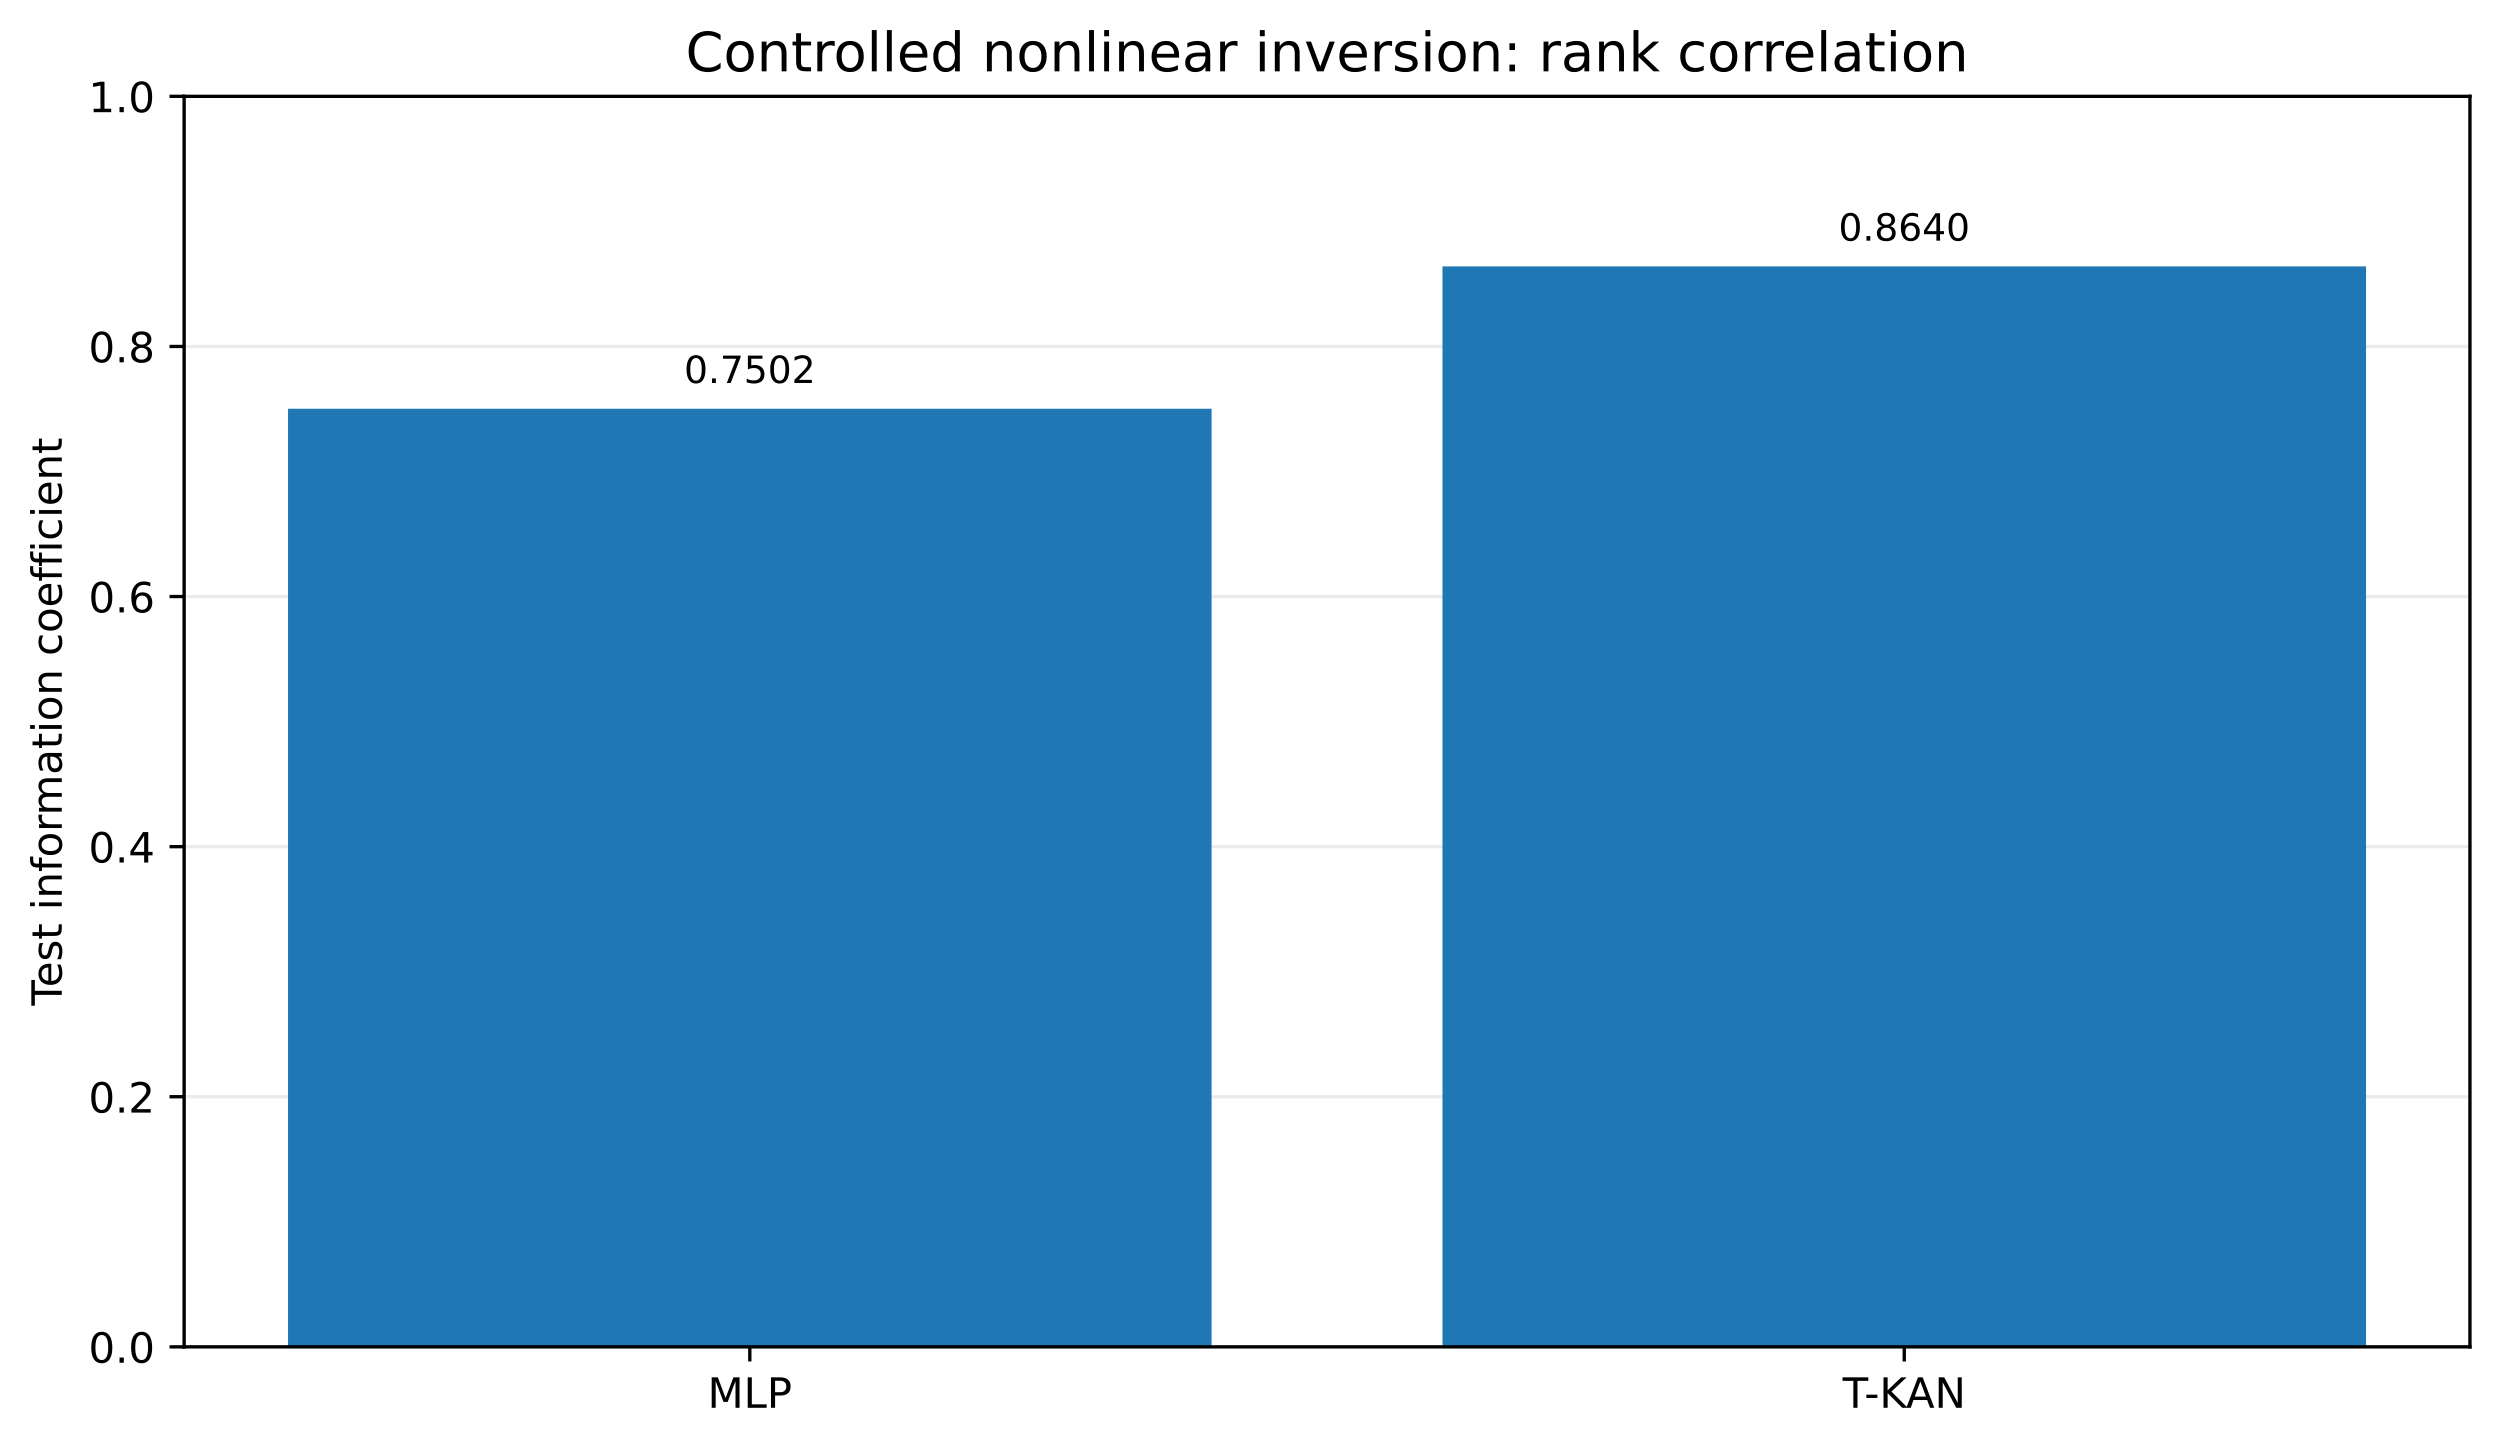
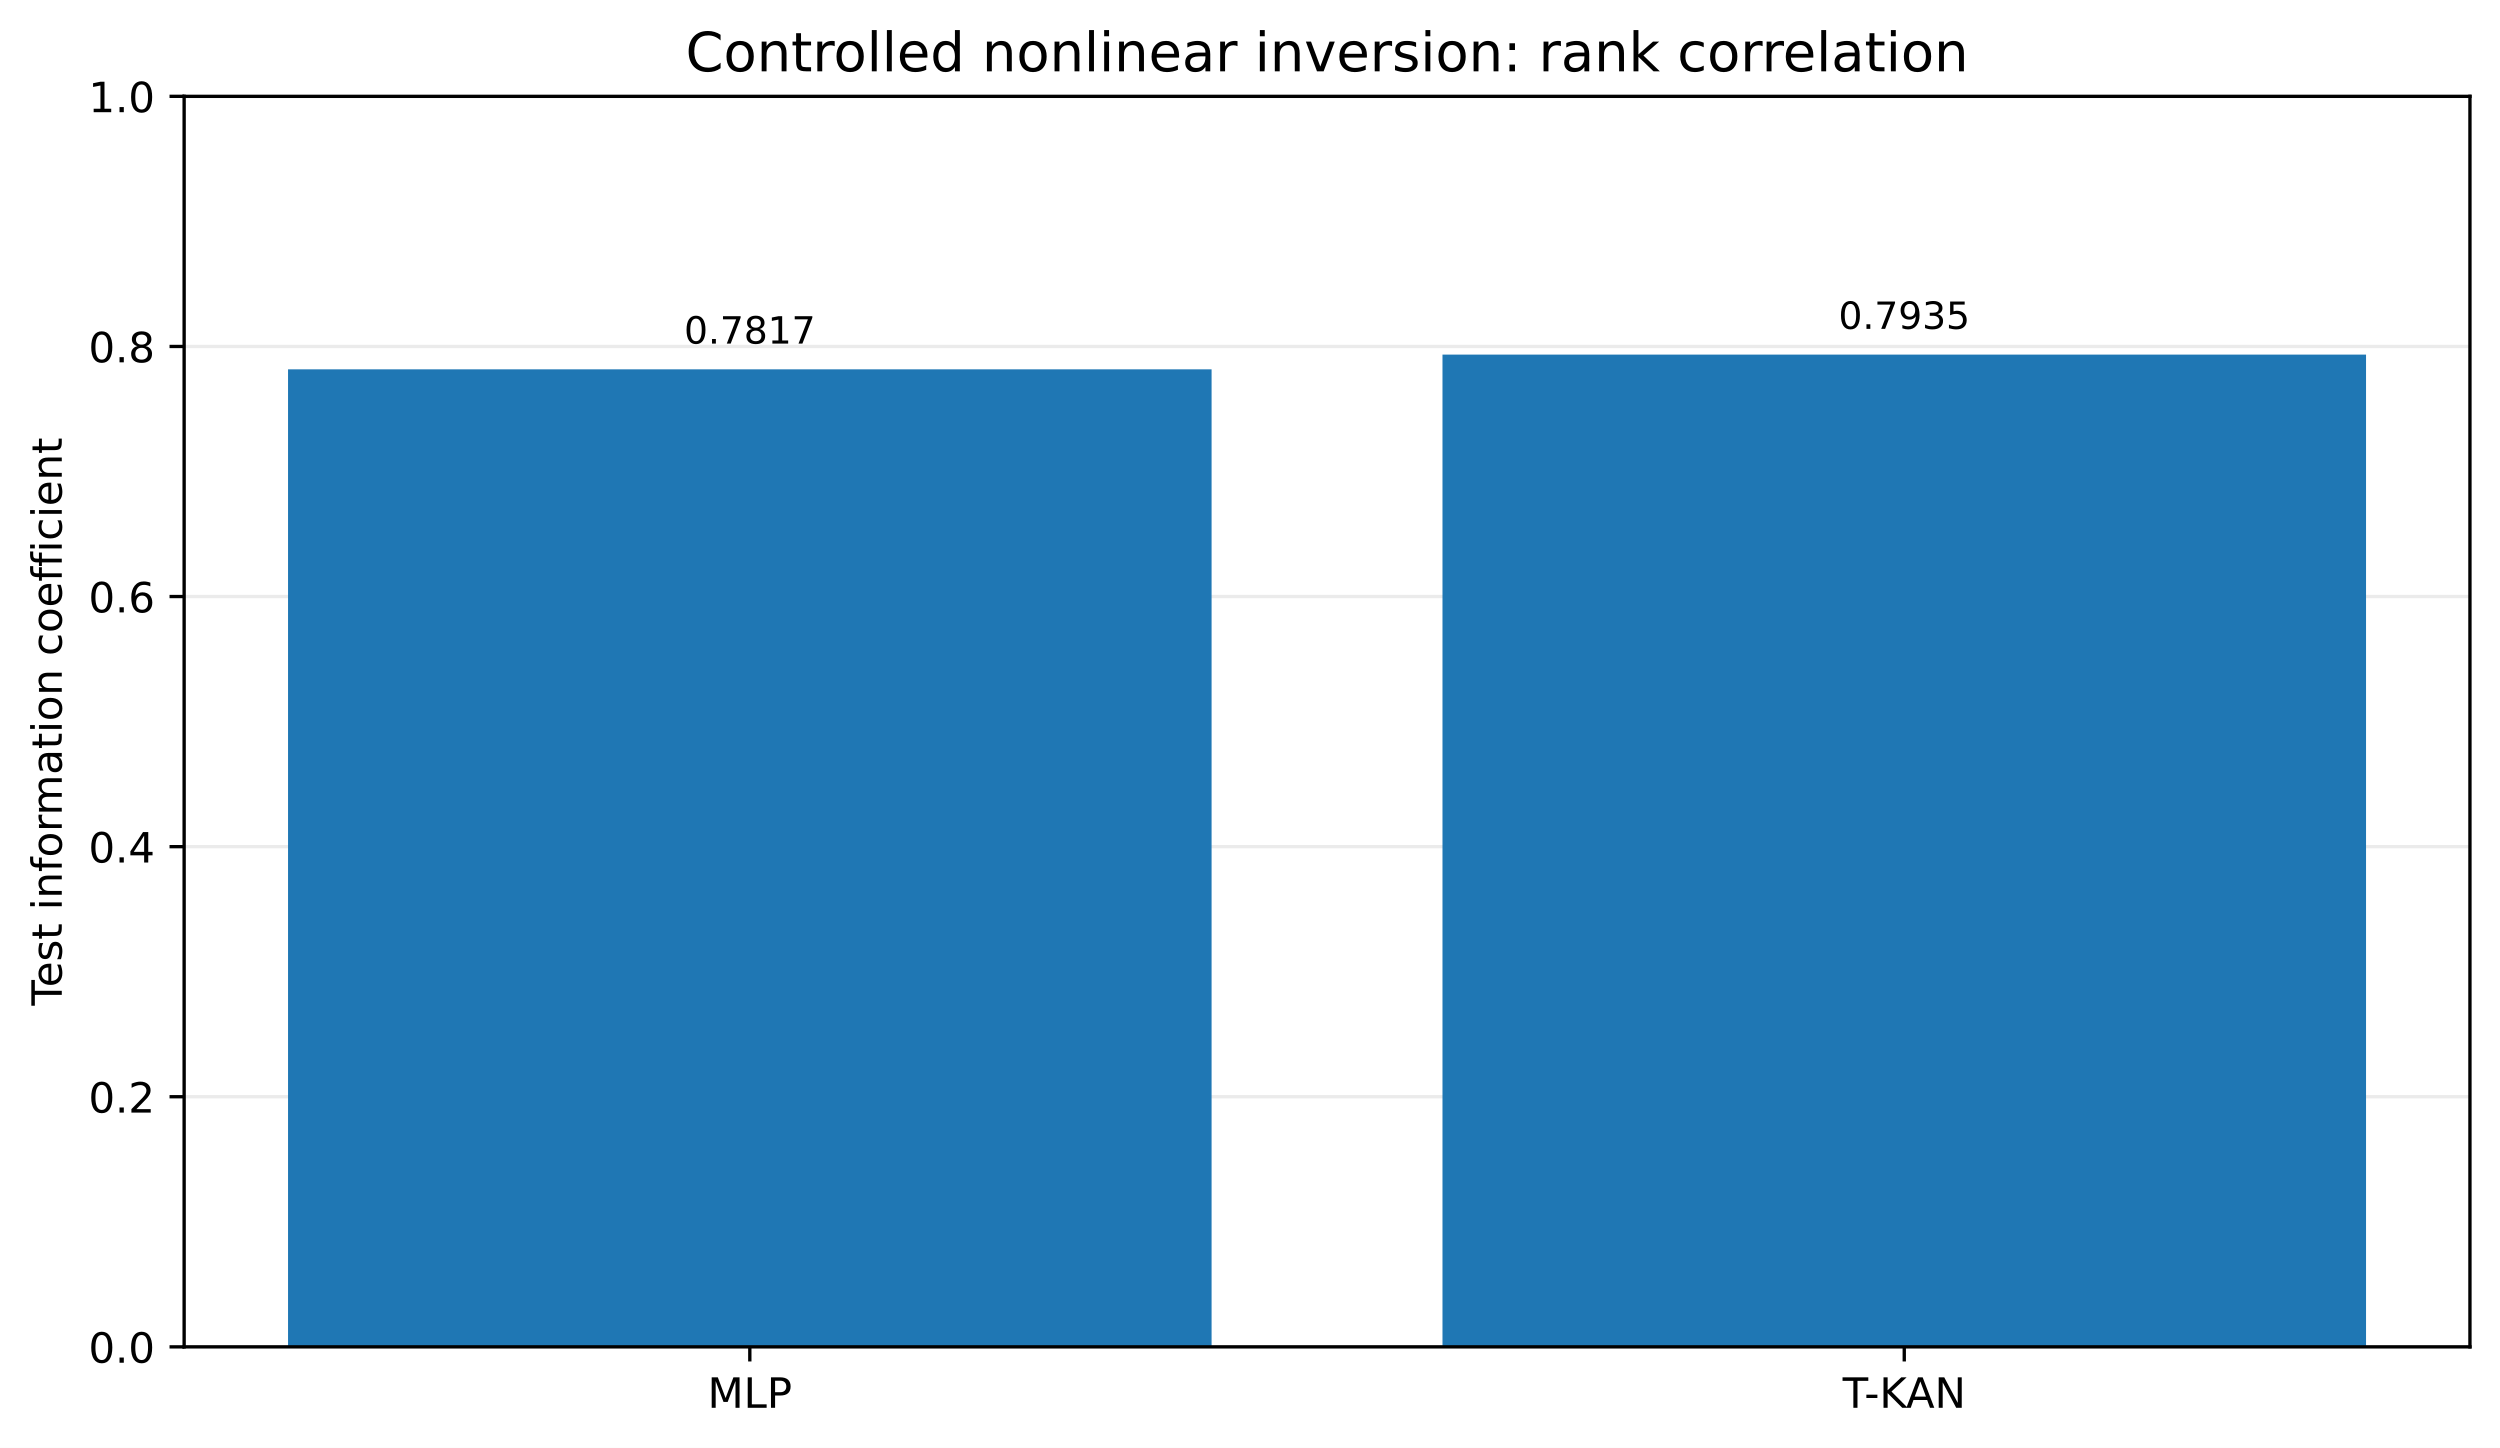
<svg xmlns="http://www.w3.org/2000/svg" xmlns:xlink="http://www.w3.org/1999/xlink" width="598.8pt" height="346.8pt" viewBox="0 0 598.8 346.8" version="1.1">
  <defs>
    <style type="text/css">*{stroke-linejoin: round; stroke-linecap: butt}</style>
  </defs>
  <g id="figure_1">
    <g id="patch_1">
      <path d="M 0 346.8  L 598.8 346.8  L 598.8 0  L 0 0  z " style="fill: #ffffff" />
    </g>
    <g id="axes_1">
      <g id="patch_2">
        <path d="M 44.104 322.6  L 591.6 322.6  L 591.6 23.078  L 44.104 23.078  z " style="fill: #ffffff" />
      </g>
      <g id="matplotlib.axis_1">
        <g id="xtick_1">
          <g id="line2d_1">
            <defs>
              <path id="m85c63ea4f3" d="M 0 0  L 0 3.5  " style="stroke: #000000; stroke-width: 0.8" />
            </defs>
            <g>
              <use xlink:href="#m85c63ea4f3" x="179.595" y="322.6" style="stroke: #000000; stroke-width: 0.8" />
            </g>
          </g>
          <g id="text_1">
            <text style="font-size: 10px; font-family: 'DejaVu Sans', 'Bitstream Vera Sans', 'Computer Modern Sans Serif', 'Lucida Grande', 'Verdana', 'Geneva', 'Lucid', 'Arial', 'Helvetica', 'Avant Garde', sans-serif; text-anchor: middle" x="179.595" y="337.197" transform="rotate(-0 179.5952 337.1972)">MLP</text>
          </g>
        </g>
        <g id="xtick_2">
          <g id="line2d_2">
            <g>
              <use xlink:href="#m85c63ea4f3" x="456.108" y="322.6" style="stroke: #000000; stroke-width: 0.8" />
            </g>
          </g>
          <g id="text_2">
            <text style="font-size: 10px; font-family: 'DejaVu Sans', 'Bitstream Vera Sans', 'Computer Modern Sans Serif', 'Lucida Grande', 'Verdana', 'Geneva', 'Lucid', 'Arial', 'Helvetica', 'Avant Garde', sans-serif; text-anchor: middle" x="456.108" y="337.197" transform="rotate(-0 456.1082 337.1972)">T-KAN</text>
          </g>
        </g>
      </g>
      <g id="matplotlib.axis_2">
        <g id="ytick_1">
          <g id="line2d_3">
            <path d="M 44.104 322.6  L 591.6 322.6  " clip-path="url(#p30f0c198f4)" style="fill: none; stroke: #b0b0b0; stroke-opacity: 0.25; stroke-width: 0.8; stroke-linecap: square" />
          </g>
          <g id="line2d_4">
            <defs>
              <path id="m4f4d7c5165" d="M 0 0  L -3.5 0  " style="stroke: #000000; stroke-width: 0.8" />
            </defs>
            <g>
              <use xlink:href="#m4f4d7c5165" x="44.104" y="322.6" style="stroke: #000000; stroke-width: 0.8" />
            </g>
          </g>
          <g id="text_3">
            <text style="font-size: 10px; font-family: 'DejaVu Sans', 'Bitstream Vera Sans', 'Computer Modern Sans Serif', 'Lucida Grande', 'Verdana', 'Geneva', 'Lucid', 'Arial', 'Helvetica', 'Avant Garde', sans-serif; text-anchor: end" x="37.104" y="326.398" transform="rotate(-0 37.10391 326.3983)">0.0</text>
          </g>
        </g>
        <g id="ytick_2">
          <g id="line2d_5">
            <path d="M 44.104 262.695  L 591.6 262.695  " clip-path="url(#p30f0c198f4)" style="fill: none; stroke: #b0b0b0; stroke-opacity: 0.25; stroke-width: 0.8; stroke-linecap: square" />
          </g>
          <g id="line2d_6">
            <g>
              <use xlink:href="#m4f4d7c5165" x="44.104" y="262.695" style="stroke: #000000; stroke-width: 0.8" />
            </g>
          </g>
          <g id="text_4">
            <text style="font-size: 10px; font-family: 'DejaVu Sans', 'Bitstream Vera Sans', 'Computer Modern Sans Serif', 'Lucida Grande', 'Verdana', 'Geneva', 'Lucid', 'Arial', 'Helvetica', 'Avant Garde', sans-serif; text-anchor: end" x="37.104" y="266.494" transform="rotate(-0 37.10391 266.494)">0.2</text>
          </g>
        </g>
        <g id="ytick_3">
          <g id="line2d_7">
            <path d="M 44.104 202.791  L 591.6 202.791  " clip-path="url(#p30f0c198f4)" style="fill: none; stroke: #b0b0b0; stroke-opacity: 0.25; stroke-width: 0.8; stroke-linecap: square" />
          </g>
          <g id="line2d_8">
            <g>
              <use xlink:href="#m4f4d7c5165" x="44.104" y="202.791" style="stroke: #000000; stroke-width: 0.8" />
            </g>
          </g>
          <g id="text_5">
            <text style="font-size: 10px; font-family: 'DejaVu Sans', 'Bitstream Vera Sans', 'Computer Modern Sans Serif', 'Lucida Grande', 'Verdana', 'Geneva', 'Lucid', 'Arial', 'Helvetica', 'Avant Garde', sans-serif; text-anchor: end" x="37.104" y="206.59" transform="rotate(-0 37.10391 206.5897)">0.4</text>
          </g>
        </g>
        <g id="ytick_4">
          <g id="line2d_9">
            <path d="M 44.104 142.887  L 591.6 142.887  " clip-path="url(#p30f0c198f4)" style="fill: none; stroke: #b0b0b0; stroke-opacity: 0.25; stroke-width: 0.8; stroke-linecap: square" />
          </g>
          <g id="line2d_10">
            <g>
              <use xlink:href="#m4f4d7c5165" x="44.104" y="142.887" style="stroke: #000000; stroke-width: 0.8" />
            </g>
          </g>
          <g id="text_6">
            <text style="font-size: 10px; font-family: 'DejaVu Sans', 'Bitstream Vera Sans', 'Computer Modern Sans Serif', 'Lucida Grande', 'Verdana', 'Geneva', 'Lucid', 'Arial', 'Helvetica', 'Avant Garde', sans-serif; text-anchor: end" x="37.104" y="146.685" transform="rotate(-0 37.10391 146.6854)">0.6</text>
          </g>
        </g>
        <g id="ytick_5">
          <g id="line2d_11">
            <path d="M 44.104 82.982  L 591.6 82.982  " clip-path="url(#p30f0c198f4)" style="fill: none; stroke: #b0b0b0; stroke-opacity: 0.25; stroke-width: 0.8; stroke-linecap: square" />
          </g>
          <g id="line2d_12">
            <g>
              <use xlink:href="#m4f4d7c5165" x="44.104" y="82.982" style="stroke: #000000; stroke-width: 0.8" />
            </g>
          </g>
          <g id="text_7">
            <text style="font-size: 10px; font-family: 'DejaVu Sans', 'Bitstream Vera Sans', 'Computer Modern Sans Serif', 'Lucida Grande', 'Verdana', 'Geneva', 'Lucid', 'Arial', 'Helvetica', 'Avant Garde', sans-serif; text-anchor: end" x="37.104" y="86.781" transform="rotate(-0 37.10391 86.78111)">0.8</text>
          </g>
        </g>
        <g id="ytick_6">
          <g id="line2d_13">
            <path d="M 44.104 23.078  L 591.6 23.078  " clip-path="url(#p30f0c198f4)" style="fill: none; stroke: #b0b0b0; stroke-opacity: 0.25; stroke-width: 0.8; stroke-linecap: square" />
          </g>
          <g id="line2d_14">
            <g>
              <use xlink:href="#m4f4d7c5165" x="44.104" y="23.078" style="stroke: #000000; stroke-width: 0.8" />
            </g>
          </g>
          <g id="text_8">
            <text style="font-size: 10px; font-family: 'DejaVu Sans', 'Bitstream Vera Sans', 'Computer Modern Sans Serif', 'Lucida Grande', 'Verdana', 'Geneva', 'Lucid', 'Arial', 'Helvetica', 'Avant Garde', sans-serif; text-anchor: end" x="37.104" y="26.877" transform="rotate(-0 37.10391 26.8768)">1.0</text>
          </g>
        </g>
        <g id="text_9">
          <text style="font-size: 10px; font-family: 'DejaVu Sans', 'Bitstream Vera Sans', 'Computer Modern Sans Serif', 'Lucida Grande', 'Verdana', 'Geneva', 'Lucid', 'Arial', 'Helvetica', 'Avant Garde', sans-serif; text-anchor: middle" x="14.798" y="172.839" transform="rotate(-90 14.79844 172.8387)">Test information coefficient</text>
        </g>
      </g>
      <g id="patch_3">
-         <path d="M 68.99 322.6  L 290.2 322.6  L 290.2 97.903  L 68.99 97.903  z " clip-path="url(#p30f0c198f4)" style="fill: #1f77b4" />
+         <path d="M 68.99 322.6  L 290.2 322.6  L 290.2 88.462  L 68.99 88.462  z " clip-path="url(#p30f0c198f4)" style="fill: #1f77b4" />
      </g>
      <g id="patch_4">
-         <path d="M 345.503 322.6  L 566.713 322.6  L 566.713 63.809  L 345.503 63.809  z " clip-path="url(#p30f0c198f4)" style="fill: #1f77b4" />
+         <path d="M 345.503 322.6  L 566.713 322.6  L 566.713 84.938  L 345.503 84.938  z " clip-path="url(#p30f0c198f4)" style="fill: #1f77b4" />
      </g>
      <g id="patch_5">
        <path d="M 44.104 322.6  L 44.104 23.078  " style="fill: none; stroke: #000000; stroke-width: 0.8; stroke-linejoin: miter; stroke-linecap: square" />
      </g>
      <g id="patch_6">
        <path d="M 591.6 322.6  L 591.6 23.078  " style="fill: none; stroke: #000000; stroke-width: 0.8; stroke-linejoin: miter; stroke-linecap: square" />
      </g>
      <g id="patch_7">
        <path d="M 44.104 322.6  L 591.6 322.6  " style="fill: none; stroke: #000000; stroke-width: 0.8; stroke-linejoin: miter; stroke-linecap: square" />
      </g>
      <g id="patch_8">
        <path d="M 44.104 23.078  L 591.6 23.078  " style="fill: none; stroke: #000000; stroke-width: 0.8; stroke-linejoin: miter; stroke-linecap: square" />
      </g>
      <g id="text_10">
-         <text style="font-size: 9px; font-family: 'DejaVu Sans', 'Bitstream Vera Sans', 'Computer Modern Sans Serif', 'Lucida Grande', 'Verdana', 'Geneva', 'Lucid', 'Arial', 'Helvetica', 'Avant Garde', sans-serif; text-anchor: middle" x="179.595" y="91.741" transform="rotate(-0 179.5952 91.74106)">0.7502</text>
+         <text style="font-size: 9px; font-family: 'DejaVu Sans', 'Bitstream Vera Sans', 'Computer Modern Sans Serif', 'Lucida Grande', 'Verdana', 'Geneva', 'Lucid', 'Arial', 'Helvetica', 'Avant Garde', sans-serif; text-anchor: middle" x="179.595" y="82.3" transform="rotate(-0 179.5952 82.29971)">0.7817</text>
      </g>
      <g id="text_11">
-         <text style="font-size: 9px; font-family: 'DejaVu Sans', 'Bitstream Vera Sans', 'Computer Modern Sans Serif', 'Lucida Grande', 'Verdana', 'Geneva', 'Lucid', 'Arial', 'Helvetica', 'Avant Garde', sans-serif; text-anchor: middle" x="456.108" y="57.647" transform="rotate(-0 456.1082 57.64728)">0.8640</text>
+         <text style="font-size: 9px; font-family: 'DejaVu Sans', 'Bitstream Vera Sans', 'Computer Modern Sans Serif', 'Lucida Grande', 'Verdana', 'Geneva', 'Lucid', 'Arial', 'Helvetica', 'Avant Garde', sans-serif; text-anchor: middle" x="456.108" y="78.776" transform="rotate(-0 456.1082 78.77584)">0.7935</text>
      </g>
      <g id="text_12">
        <text style="font-size: 13px; font-family: 'DejaVu Sans', 'Bitstream Vera Sans', 'Computer Modern Sans Serif', 'Lucida Grande', 'Verdana', 'Geneva', 'Lucid', 'Arial', 'Helvetica', 'Avant Garde', sans-serif; text-anchor: middle" x="317.852" y="17.078" transform="rotate(-0 317.8517 17.07797)">Controlled nonlinear inversion: rank correlation</text>
      </g>
    </g>
  </g>
  <defs>
    <clipPath id="p30f0c198f4">
      <rect x="44.104" y="23.078" width="547.496" height="299.522" />
    </clipPath>
  </defs>
</svg>
